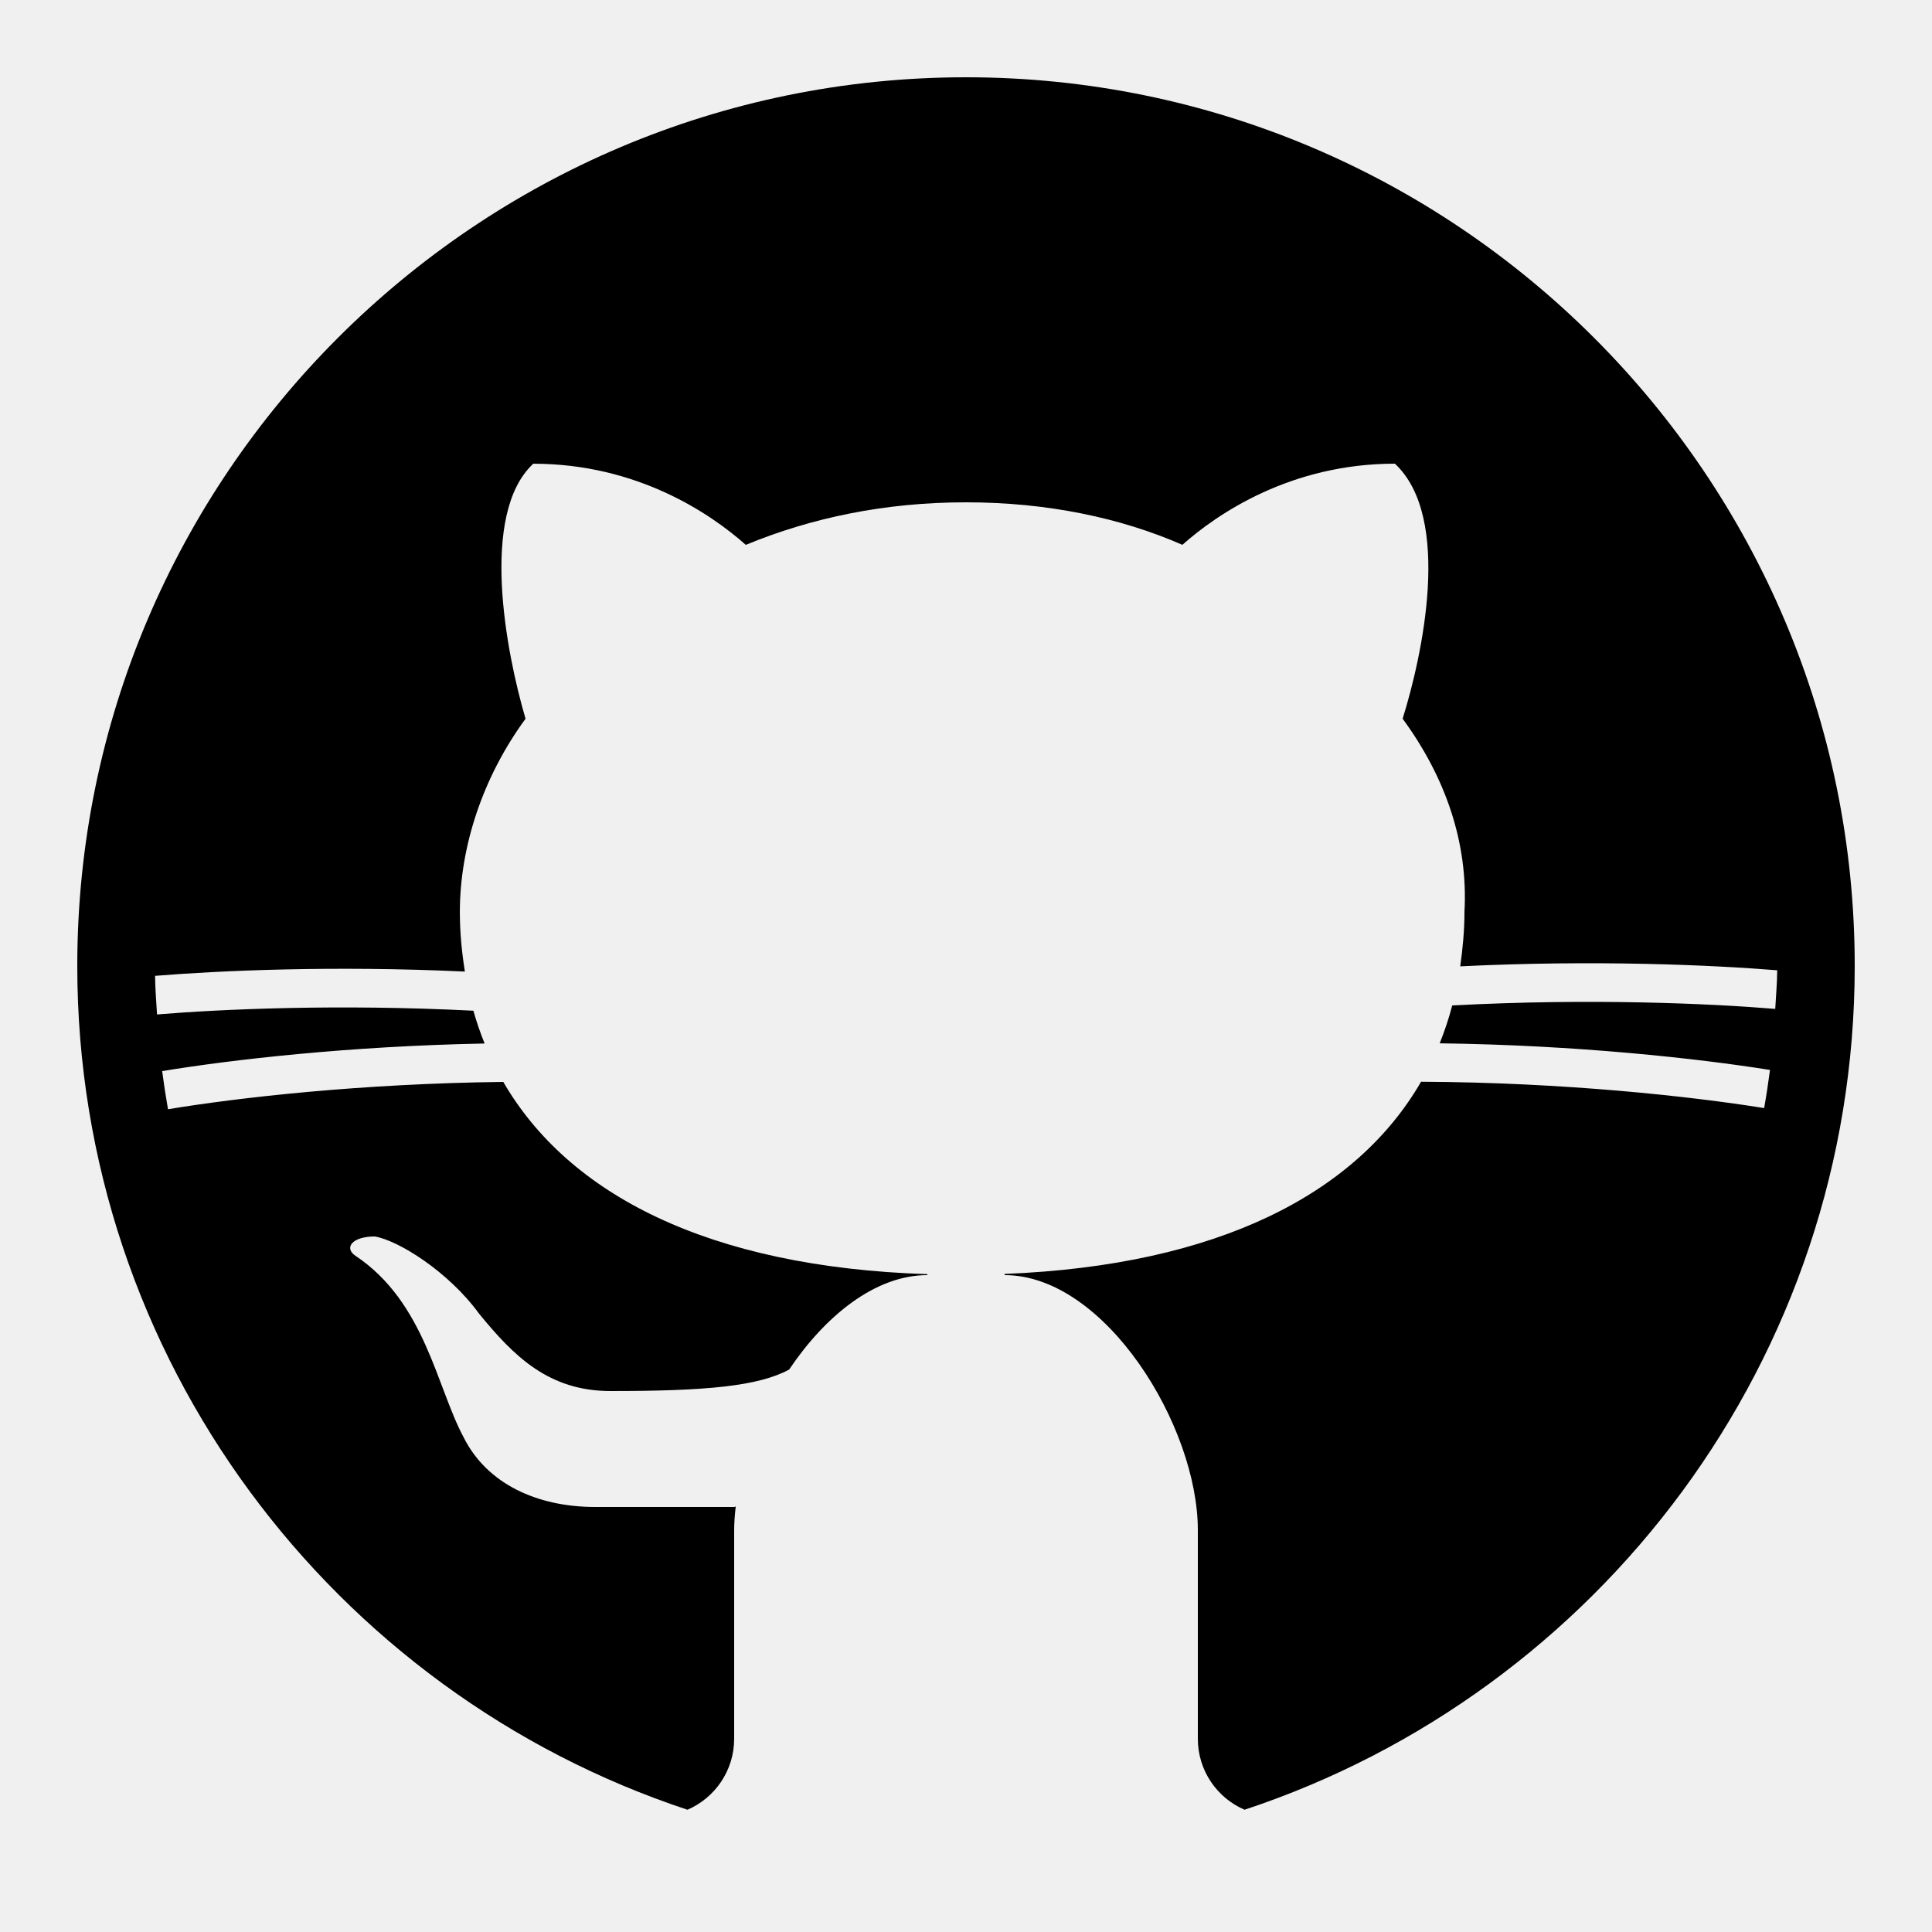
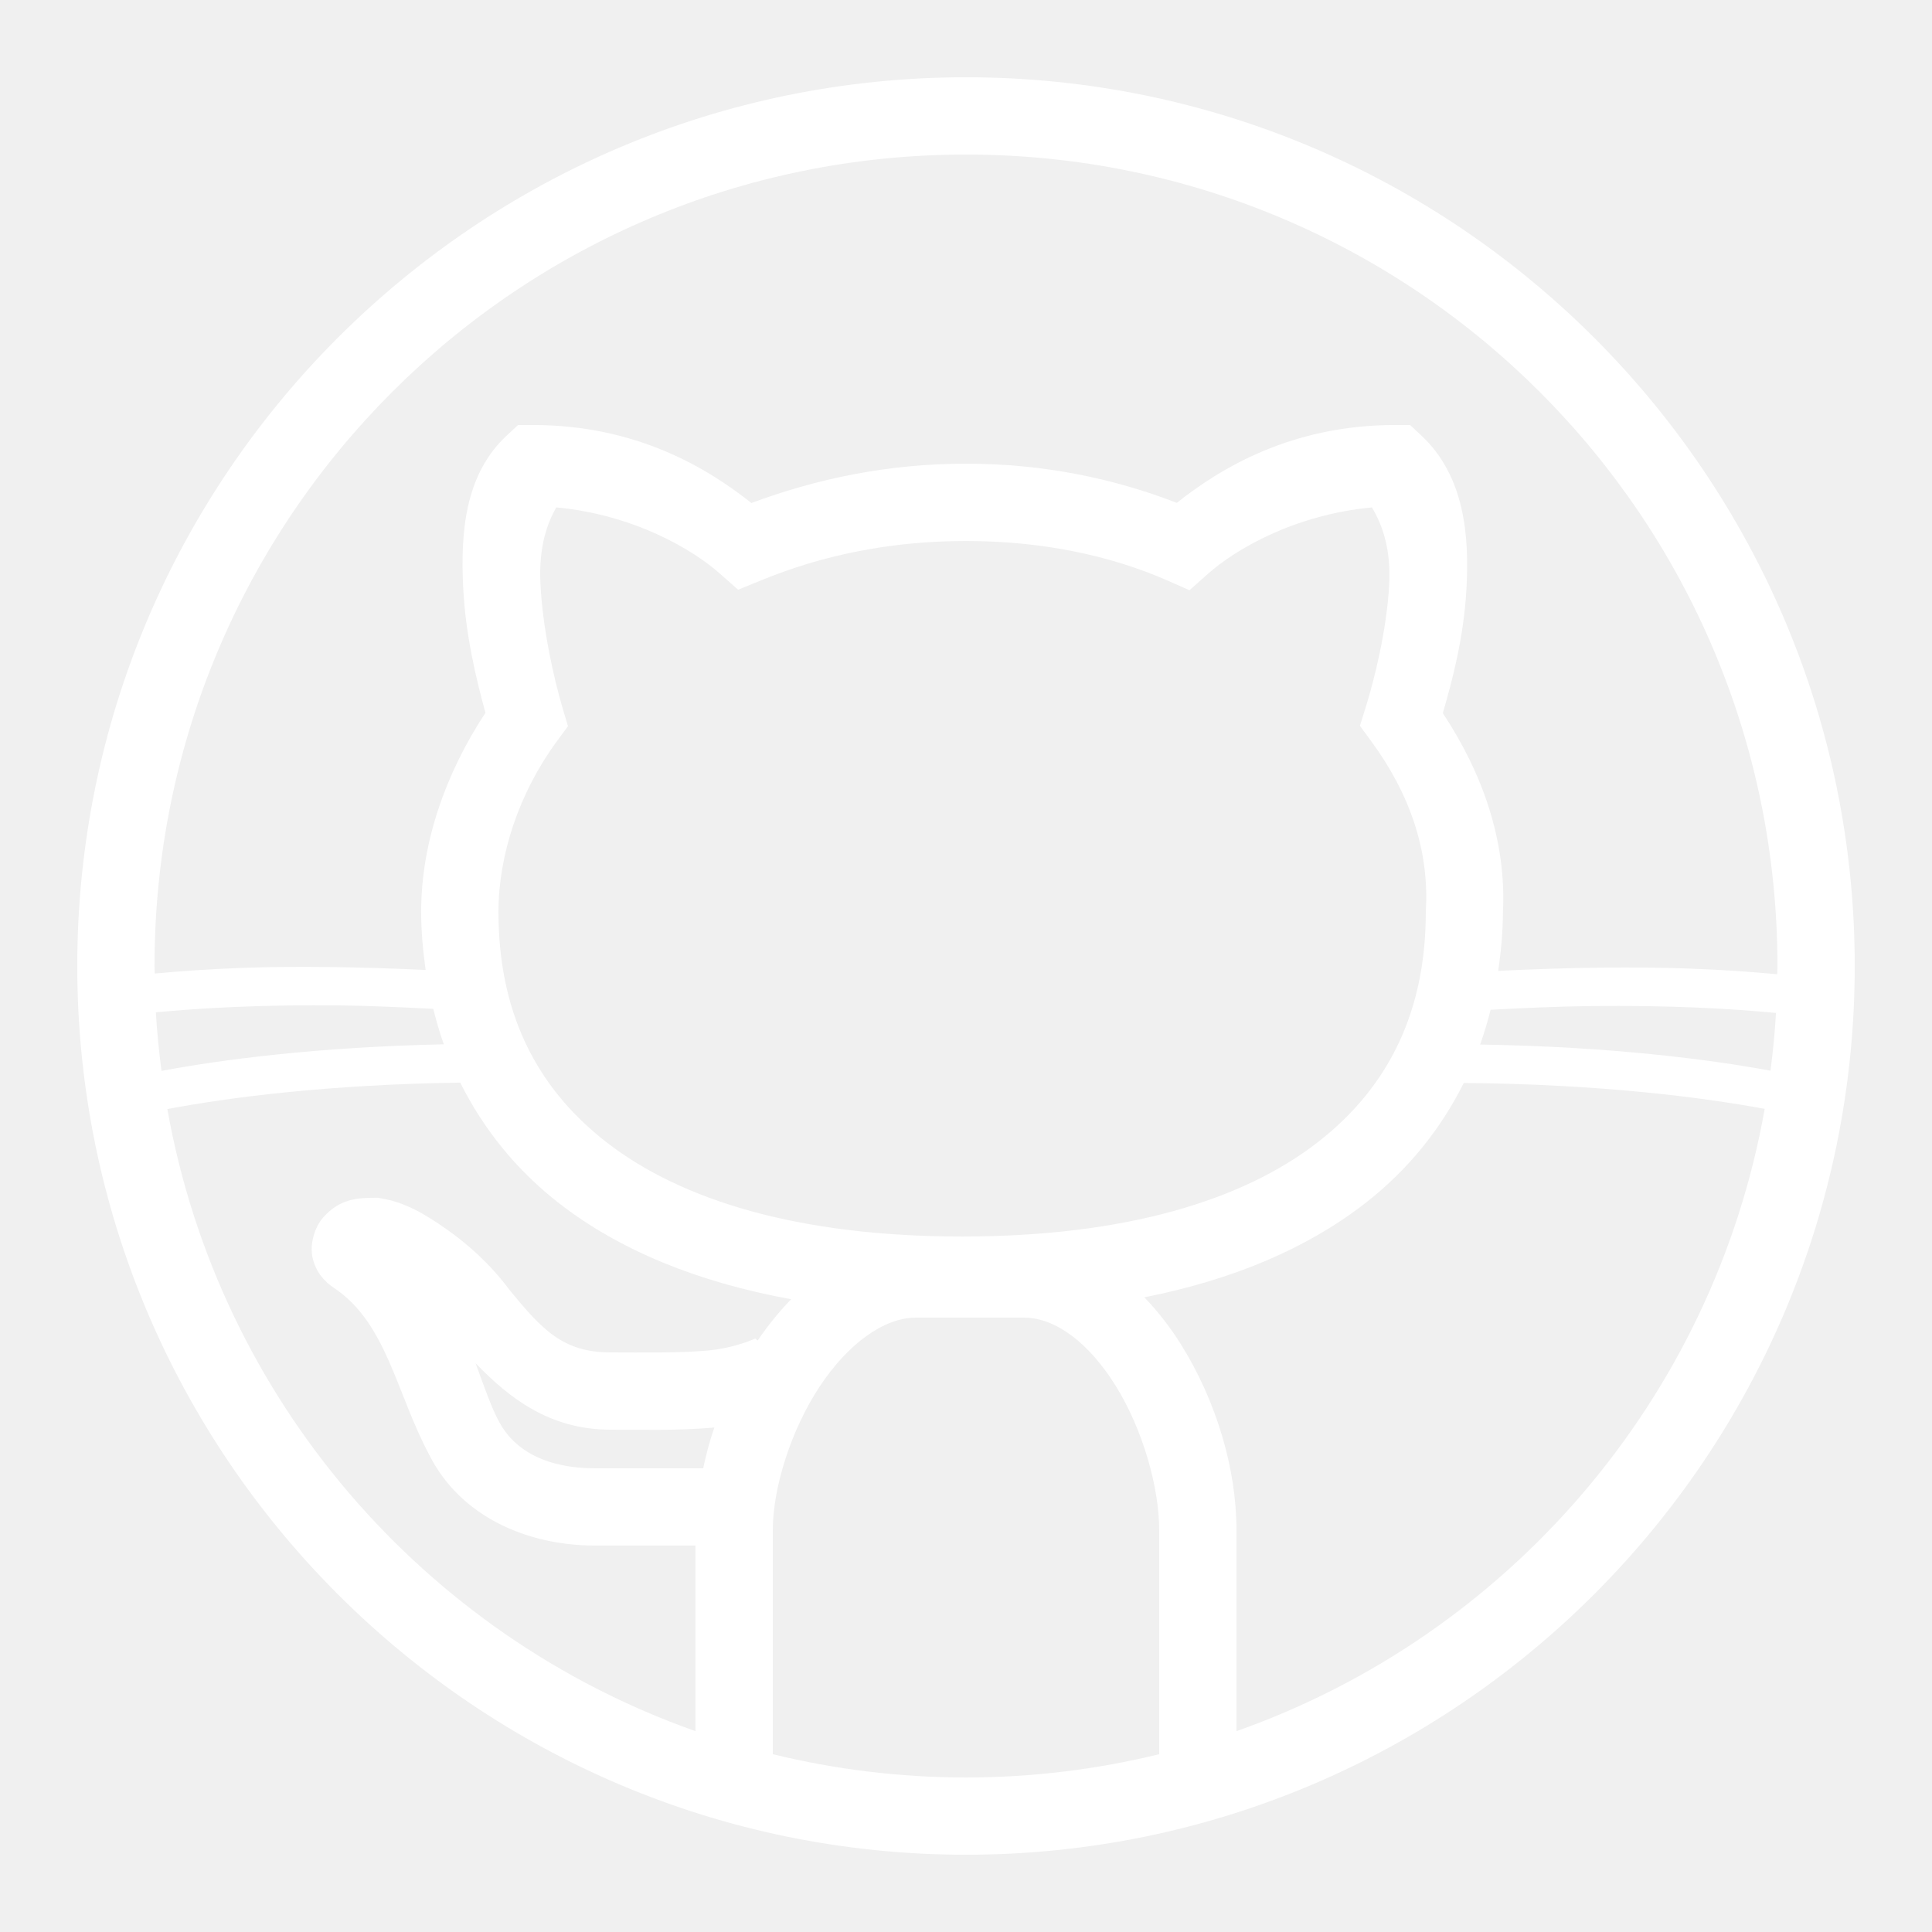
- <svg xmlns="http://www.w3.org/2000/svg" viewBox="0 0 50 50" width="50px" height="50px">
-   <path d="M17.791,46.836C18.502,46.53,19,45.823,19,45v-5.4c0-0.197,0.016-0.402,0.041-0.61C19.027,38.994,19.014,38.997,19,39 c0,0-3,0-3.6,0c-1.5,0-2.8-0.6-3.4-1.8c-0.7-1.3-1-3.5-2.8-4.7C8.9,32.3,9.1,32,9.7,32c0.6,0.1,1.9,0.9,2.7,2c0.9,1.1,1.8,2,3.4,2 c2.487,0,3.82-0.125,4.622-0.555C21.356,34.056,22.649,33,24,33v-0.025c-5.668-0.182-9.289-2.066-10.975-4.975 c-3.665,0.042-6.856,0.405-8.677,0.707c-0.058-0.327-0.108-0.656-0.151-0.987c1.797-0.296,4.843-0.647,8.345-0.714 c-0.112-0.276-0.209-0.559-0.291-0.849c-3.511-0.178-6.541-0.039-8.187,0.097c-0.02-0.332-0.047-0.663-0.051-0.999 c1.649-0.135,4.597-0.27,8.018-0.111c-0.079-0.5-0.13-1.011-0.13-1.543c0-1.7,0.6-3.5,1.7-5c-0.5-1.7-1.2-5.3,0.2-6.6 c2.7,0,4.6,1.3,5.5,2.1C21,13.4,22.9,13,25,13s4,0.4,5.6,1.1c0.9-0.8,2.8-2.1,5.5-2.1c1.5,1.4,0.7,5,0.2,6.6c1.1,1.5,1.7,3.2,1.6,5 c0,0.484-0.045,0.951-0.11,1.409c3.499-0.172,6.527-0.034,8.204,0.102c-0.002,0.337-0.033,0.666-0.051,0.999 c-1.671-0.138-4.775-0.28-8.359-0.089c-0.089,0.336-0.197,0.663-0.325,0.98c3.546,0.046,6.665,0.389,8.548,0.689 c-0.043,0.332-0.093,0.661-0.151,0.987c-1.912-0.306-5.171-0.664-8.879-0.682C35.112,30.873,31.557,32.75,26,32.969V33 c2.6,0,5,3.9,5,6.6V45c0,0.823,0.498,1.53,1.209,1.836C41.37,43.804,48,35.164,48,25C48,12.318,37.683,2,25,2S2,12.318,2,25 C2,35.164,8.63,43.804,17.791,46.836z" />
+ <svg xmlns="http://www.w3.org/2000/svg" viewBox="0,0,256,256" width="50px" height="50px">
+   <g fill="#ffffff" fill-rule="nonzero" stroke="none" stroke-width="1" stroke-linecap="butt" stroke-linejoin="miter" stroke-miterlimit="10" stroke-dasharray="" stroke-dashoffset="0" font-family="none" font-weight="none" font-size="none" text-anchor="none" style="mix-blend-mode: normal">
+     <g transform="scale(5.12,5.12)">
+       <path d="M25,2c-12.689,0 -23,10.311 -23,23c0,12.689 10.311,23 23,23c12.689,0 23,-10.311 23,-23c0,-12.689 -10.311,-23 -23,-23zM25,4c11.607,0 21,9.393 21,21c0,0.071 -0.005,0.142 -0.006,0.213c-0.64,-0.059 -1.379,-0.115 -2.318,-0.148c-1.329,-0.047 -3.004,-0.033 -4.902,0.061c0.07,-0.49 0.12,-0.988 0.121,-1.498c0.097,-1.873 -0.532,-3.624 -1.555,-5.172c0.247,-0.854 0.537,-1.94 0.609,-3.172c0.083,-1.404 -0.039,-2.961 -1.166,-4.014l-0.289,-0.27h-0.395c-2.683,0 -4.52,1.123 -5.643,2.014c-1.621,-0.628 -3.445,-1.014 -5.457,-1.014c-2.024,0 -3.864,0.391 -5.553,1.018c-1.122,-0.891 -2.96,-2.018 -5.646,-2.018h-0.393l-0.289,0.268c-1.098,1.02 -1.199,2.534 -1.131,3.932c0.06,1.232 0.333,2.353 0.576,3.248c-1.04,1.578 -1.664,3.375 -1.664,5.152c0,0.512 0.048,1.01 0.117,1.502c-1.806,-0.084 -3.415,-0.1 -4.693,-0.055c-0.94,0.033 -1.679,0.089 -2.318,0.148c-0.001,-0.065 -0.006,-0.13 -0.006,-0.195c0,-11.607 9.393,-21 21,-21zM14.396,13.131c2.018,0.191 3.536,1.092 4.238,1.717l0.469,0.414l0.578,-0.236c1.581,-0.651 3.345,-1.025 5.318,-1.025c1.973,0 3.737,0.376 5.199,1.016l0.586,0.258l0.479,-0.426c0.703,-0.625 2.224,-1.526 4.242,-1.717c0.268,0.445 0.502,1.078 0.445,2.035c-0.067,1.146 -0.374,2.394 -0.605,3.135l-0.15,0.482l0.299,0.408c0.989,1.349 1.494,2.81 1.408,4.354l-0.002,0.027v0.027c0,2.495 -0.899,4.493 -2.812,5.973c-1.914,1.48 -4.935,2.428 -9.188,2.428c-4.252,0 -7.276,-0.948 -9.189,-2.428c-1.914,-1.48 -2.811,-3.477 -2.811,-5.973c0,-1.465 0.529,-3.076 1.506,-4.408l0.293,-0.398l-0.141,-0.475c-0.232,-0.788 -0.516,-2.064 -0.572,-3.217c-0.047,-0.959 0.18,-1.565 0.41,-1.971zM8.885,26.021c0.707,0.009 1.517,0.047 2.328,0.088c0.078,0.312 0.166,0.619 0.273,0.918c-3.307,0.07 -5.782,0.402 -7.307,0.688c-0.064,-0.5 -0.116,-1.005 -0.145,-1.516c1.127,-0.107 2.716,-0.205 4.85,-0.178zM41.115,26.037c2.132,-0.027 3.72,0.071 4.848,0.178c-0.029,0.503 -0.079,1.001 -0.143,1.494c-1.58,-0.29 -4.121,-0.622 -7.514,-0.676c0.105,-0.294 0.193,-0.595 0.27,-0.9c0.895,-0.048 1.768,-0.086 2.539,-0.096zM11.912,28.02c0.597,1.196 1.449,2.263 2.576,3.135c1.541,1.191 3.543,2.024 5.988,2.469c-0.32,0.329 -0.611,0.69 -0.869,1.07l-0.061,-0.053c0.005,-0.006 -0.497,0.245 -1.248,0.312c-0.751,0.067 -1.677,0.047 -2.498,0.047c-1.225,0 -1.765,-0.579 -2.627,-1.633c-0.478,-0.644 -1.06,-1.165 -1.625,-1.561c-0.579,-0.405 -1.073,-0.691 -1.684,-0.793l-0.082,-0.014h-0.084c-0.467,0 -0.918,0.034 -1.34,0.516c-0.211,0.241 -0.356,0.687 -0.262,1.064c0.094,0.378 0.333,0.61 0.547,0.752c1.367,0.911 1.608,2.714 2.465,4.318c0.8,1.594 2.526,2.35 4.291,2.35h2.6v4.803c-7.032,-2.482 -12.335,-8.598 -13.668,-16.1c1.531,-0.288 4.095,-0.635 7.58,-0.684zM37.883,28.027c3.563,0.03 6.198,0.377 7.787,0.67c-1.331,7.504 -6.636,13.623 -13.67,16.105v-5.203c0,-1.585 -0.52,-3.332 -1.426,-4.789c-0.275,-0.442 -0.598,-0.861 -0.959,-1.236c2.315,-0.457 4.217,-1.275 5.697,-2.42c1.124,-0.869 1.975,-1.934 2.57,-3.127zM23.699,34.1h2.801c0.813,0 1.68,0.648 2.375,1.766c0.695,1.118 1.125,2.619 1.125,3.734v5.799c-1.603,0.391 -3.276,0.602 -5,0.602c-1.724,0 -3.397,-0.211 -5,-0.602v-5.799c0,-1.091 0.468,-2.588 1.209,-3.711c0.741,-1.123 1.677,-1.789 2.49,-1.789zM12.309,35.281c0.866,0.898 1.914,1.719 3.492,1.719c0.779,0 1.752,0.028 2.676,-0.055c0.003,-0 0.006,-0.002 0.01,-0.002c-0.122,0.35 -0.213,0.702 -0.289,1.057h-2.797c-1.233,0 -2.105,-0.446 -2.506,-1.248l-0.008,-0.014l-0.006,-0.012c-0.164,-0.305 -0.38,-0.916 -0.572,-1.445z" />
+     </g>
+   </g>
</svg>
